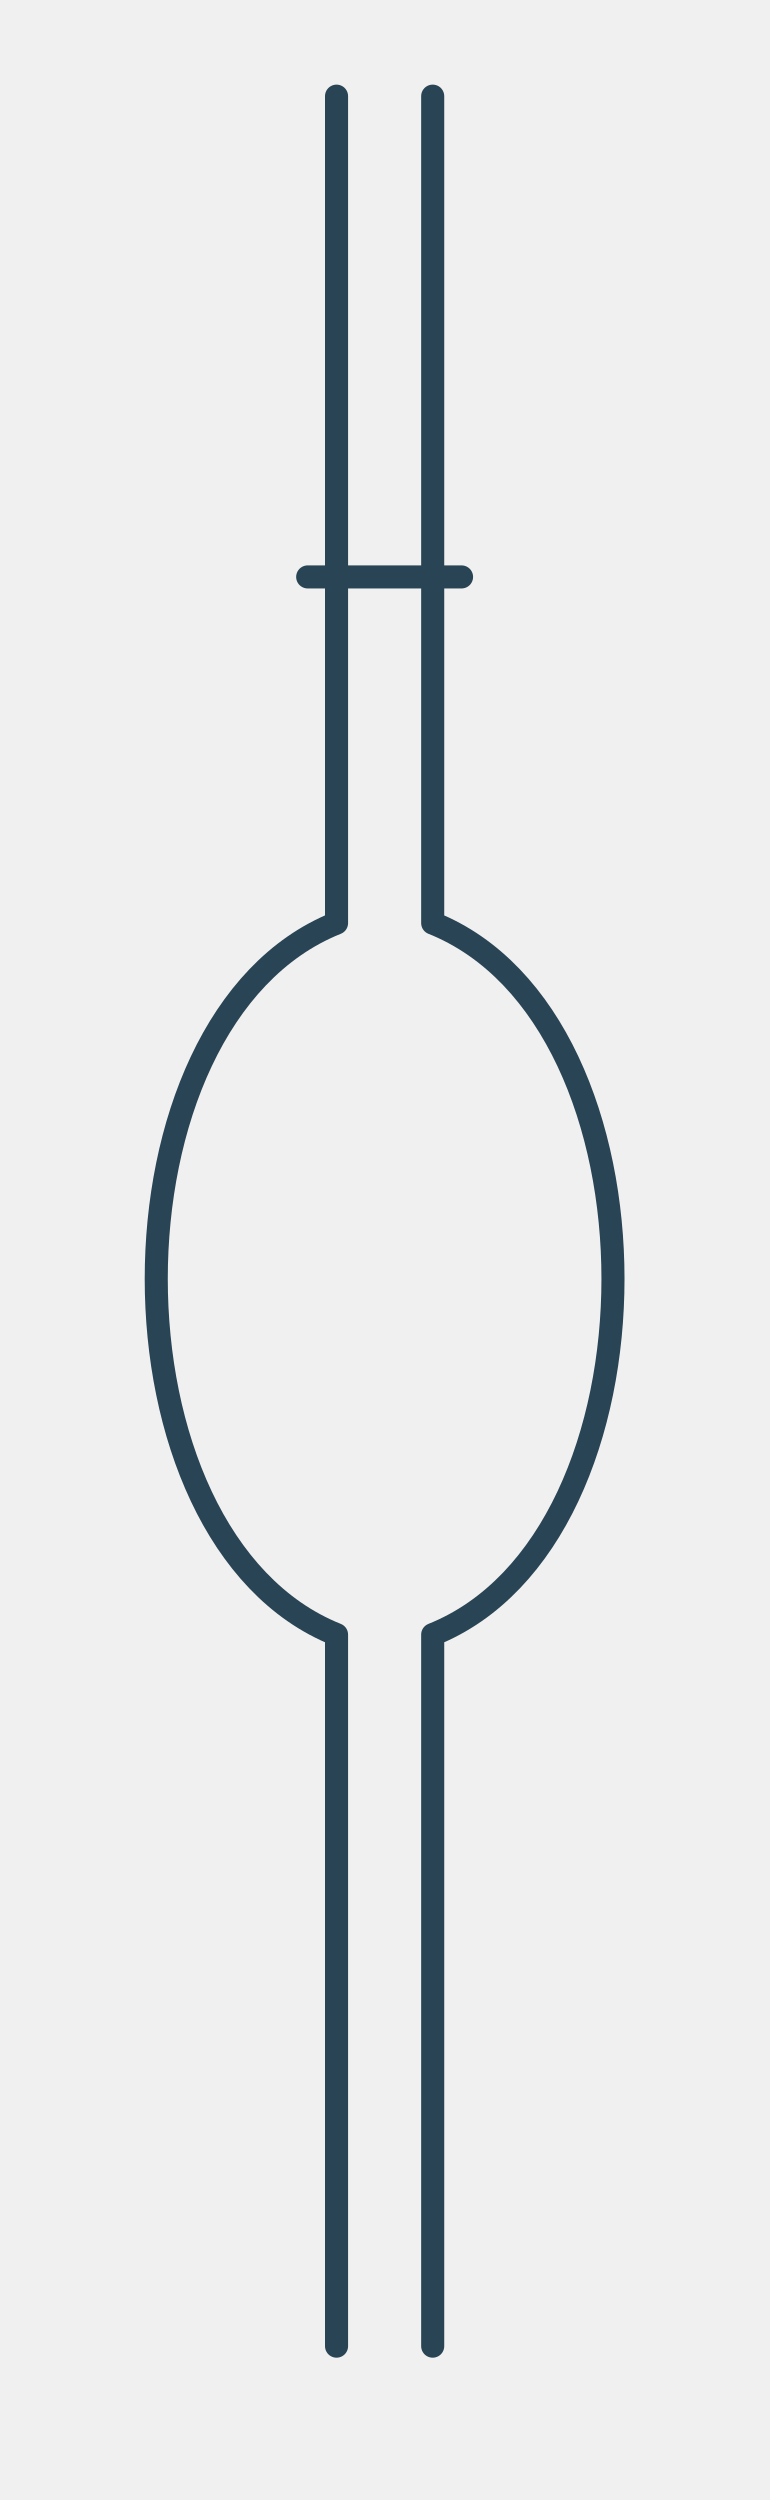
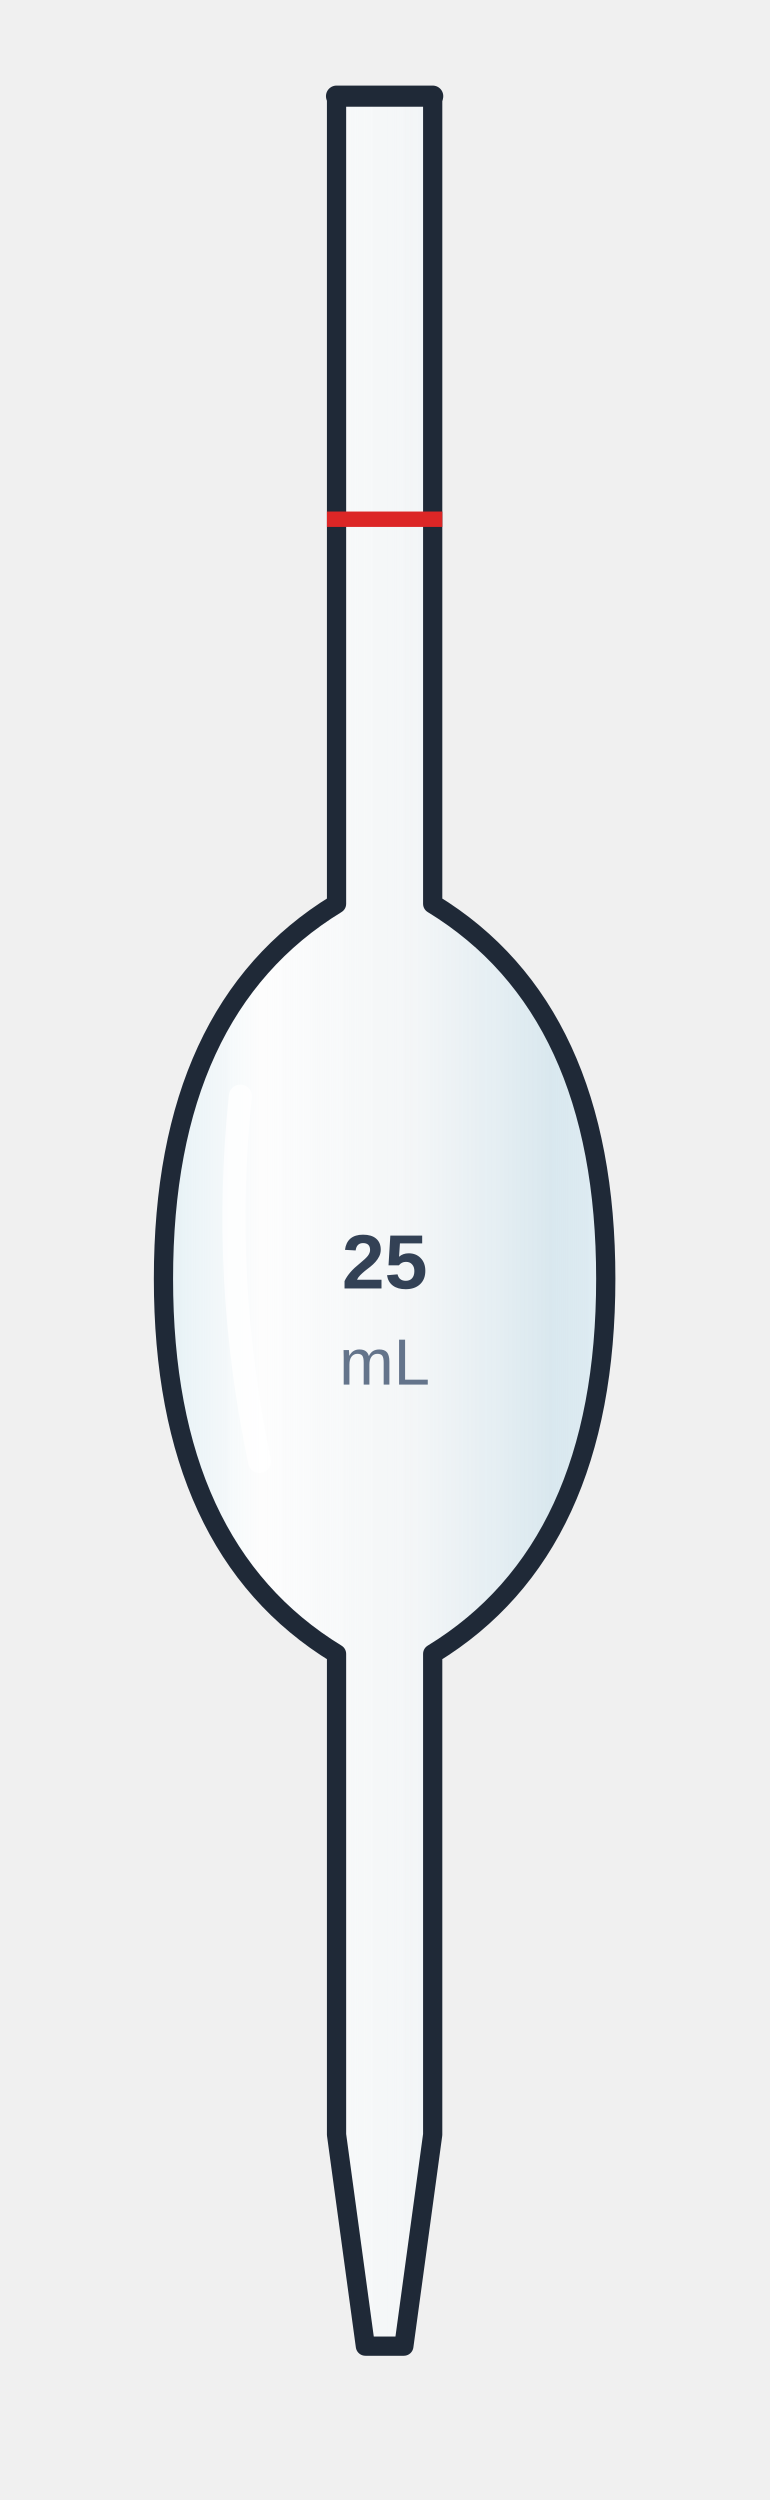
<svg xmlns="http://www.w3.org/2000/svg" width="80" height="260" viewBox="0 0 80 260">
-   <g stroke="#294454" stroke-width="2.4" stroke-linejoin="round" stroke-linecap="round">
-     <path d="M35 10 V96 C10 106 10 160 35 170 V244 M45 10 V96 C70 106 70 160 45 170 V244" fill="none" />
-     <line x1="32" y1="60" x2="48" y2="60" />
-   </g>
+   <defs>
+     <linearGradient id="pipette-glass" x1="0" y1="0" x2="1" y2="0">
+       <stop offset="0%" stop-color="#E2F1F7" stop-opacity="0.74" />
+       <stop offset="22%" stop-color="#FFFFFF" stop-opacity="0.88" />
+       <stop offset="55%" stop-color="#F7FBFD" stop-opacity="0.56" />
+       <stop offset="88%" stop-color="#CFE4EE" stop-opacity="0.70" />
+       <stop offset="100%" stop-color="#DCECF4" stop-opacity="0.80" />
+     </linearGradient>
+     <linearGradient id="pipette-glass-v" x1="0" y1="0" x2="0" y2="1">
+       <stop offset="0%" stop-color="#F7FBFD" stop-opacity="0.82" />
+       <stop offset="55%" stop-color="#E2F1F7" stop-opacity="0.64" />
+       <stop offset="100%" stop-color="#CFE4EE" stop-opacity="0.78" />
+     </linearGradient>
+     <linearGradient id="pipette-coolant" x1="0" y1="0" x2="1" y2="0">
+       <stop offset="0%" stop-color="#CCFBF1" stop-opacity="0.40" />
+       <stop offset="50%" stop-color="#E0F2FE" stop-opacity="0.28" />
+       <stop offset="100%" stop-color="#BAE6FD" stop-opacity="0.46" />
+     </linearGradient>
+     <linearGradient id="pipette-frost" x1="0" y1="0" x2="1" y2="0">
+       <stop offset="0%" stop-color="#CBD5E1" stop-opacity="0.74" />
+       <stop offset="32%" stop-color="#F1F5F9" stop-opacity="0.84" />
+       <stop offset="72%" stop-color="#CBD5E1" stop-opacity="0.74" />
+       <stop offset="100%" stop-color="#94A3B8" stop-opacity="0.80" />
+     </linearGradient>
+     <linearGradient id="pipette-metal" x1="0" y1="0" x2="1" y2="0">
+       <stop offset="0%" stop-color="#94A3B8" />
+       <stop offset="28%" stop-color="#F8FAFC" />
+       <stop offset="68%" stop-color="#E2E8F0" />
+       <stop offset="100%" stop-color="#94A3B8" />
+     </linearGradient>
+     <linearGradient id="pipette-metal-v" x1="0" y1="0" x2="0" y2="1">
+       <stop offset="0%" stop-color="#E2E8F0" />
+       <stop offset="45%" stop-color="#F8FAFC" />
+       <stop offset="100%" stop-color="#94A3B8" />
+     </linearGradient>
+     <linearGradient id="pipette-chassis" x1="0" y1="0" x2="0" y2="1">
+       <stop offset="0%" stop-color="#FFFFFF" />
+       <stop offset="55%" stop-color="#F1F5F9" />
+       <stop offset="100%" stop-color="#E2E8F0" />
+     </linearGradient>
+     <linearGradient id="pipette-porcelain" x1="0" y1="0" x2="1" y2="0">
+       <stop offset="0%" stop-color="#ECEBE4" />
+       <stop offset="28%" stop-color="#FFFFFF" />
+       <stop offset="68%" stop-color="#F4F3EE" />
+       <stop offset="100%" stop-color="#DFDDD4" />
+     </linearGradient>
+     <linearGradient id="pipette-rubber" x1="0" y1="0" x2="1" y2="0">
+       <stop offset="0%" stop-color="#475569" />
+       <stop offset="28%" stop-color="#64748B" />
+       <stop offset="72%" stop-color="#334155" />
+       <stop offset="100%" stop-color="#1E293B" />
+     </linearGradient>
+     <linearGradient id="pipette-cork" x1="0" y1="0" x2="1" y2="0">
+       <stop offset="0%" stop-color="#C98A4B" />
+       <stop offset="30%" stop-color="#E7B98A" />
+       <stop offset="72%" stop-color="#B9783A" />
+       <stop offset="100%" stop-color="#9A5E26" />
+     </linearGradient>
+     <linearGradient id="pipette-accent" x1="0" y1="0" x2="0" y2="1">
+       <stop offset="0%" stop-color="#14B8A6" />
+       <stop offset="100%" stop-color="#0F766E" />
+     </linearGradient>
+     <linearGradient id="pipette-amber" x1="0" y1="0" x2="1" y2="0">
+       <stop offset="0%" stop-color="#78350F" stop-opacity="0.90" />
+       <stop offset="24%" stop-color="#D97706" stop-opacity="0.80" />
+       <stop offset="58%" stop-color="#B45309" stop-opacity="0.86" />
+       <stop offset="100%" stop-color="#78350F" stop-opacity="0.92" />
+     </linearGradient>
+     <linearGradient id="pipette-brass" x1="0" y1="0" x2="1" y2="0">
+       <stop offset="0%" stop-color="#B45309" />
+       <stop offset="30%" stop-color="#FDE68A" />
+       <stop offset="68%" stop-color="#D97706" />
+       <stop offset="100%" stop-color="#92400E" />
+     </linearGradient>
+     <linearGradient id="pipette-copper" x1="0" y1="0" x2="1" y2="0">
+       <stop offset="0%" stop-color="#9A3412" />
+       <stop offset="35%" stop-color="#FDBA74" />
+       <stop offset="70%" stop-color="#EA580C" />
+       <stop offset="100%" stop-color="#7C2D12" />
+     </linearGradient>
+     <linearGradient id="pipette-screen" x1="0" y1="0" x2="0" y2="1">
+       <stop offset="0%" stop-color="#0F172A" />
+       <stop offset="100%" stop-color="#1E293B" />
+     </linearGradient>
+     <linearGradient id="pipette-liquid" x1="0" y1="0" x2="0" y2="1">
+       <stop offset="0%" stop-color="#99F6E4" stop-opacity="0.56" />
+       <stop offset="100%" stop-color="#14B8A6" stop-opacity="0.40" />
+     </linearGradient>
+   </defs>
+   <path d="M35 10 V94 Q17 105 17 133 Q17 161 35 172 V222 L38 244 H42 L45 222 V172 Q63 161 63 133 Q63 105 45 94 V10 Z" fill="url(#pipette-glass)" stroke="#1F2937" stroke-width="2.0" stroke-linejoin="round" />
+   <line x1="35" y1="10" x2="45" y2="10" stroke="#1F2937" stroke-width="2.2" stroke-linecap="round" />
+   <line x1="34" y1="54" x2="46" y2="54" stroke="#DC2626" stroke-width="1.6" />
+   <text x="40" y="134" fill="#334155" stroke="none" font-family="Segoe UI, Arial, sans-serif" font-size="8" font-weight="700" text-anchor="middle">25</text>
+   <text x="40" y="144" fill="#64748B" stroke="none" font-family="Segoe UI, Arial, sans-serif" font-size="6.8" font-weight="400" text-anchor="middle">mL</text>
+   <path d="M25 114 Q23 133 27 152" fill="none" stroke="#FFFFFF" stroke-width="2.4" stroke-opacity="0.78" stroke-linecap="round" />
</svg>
